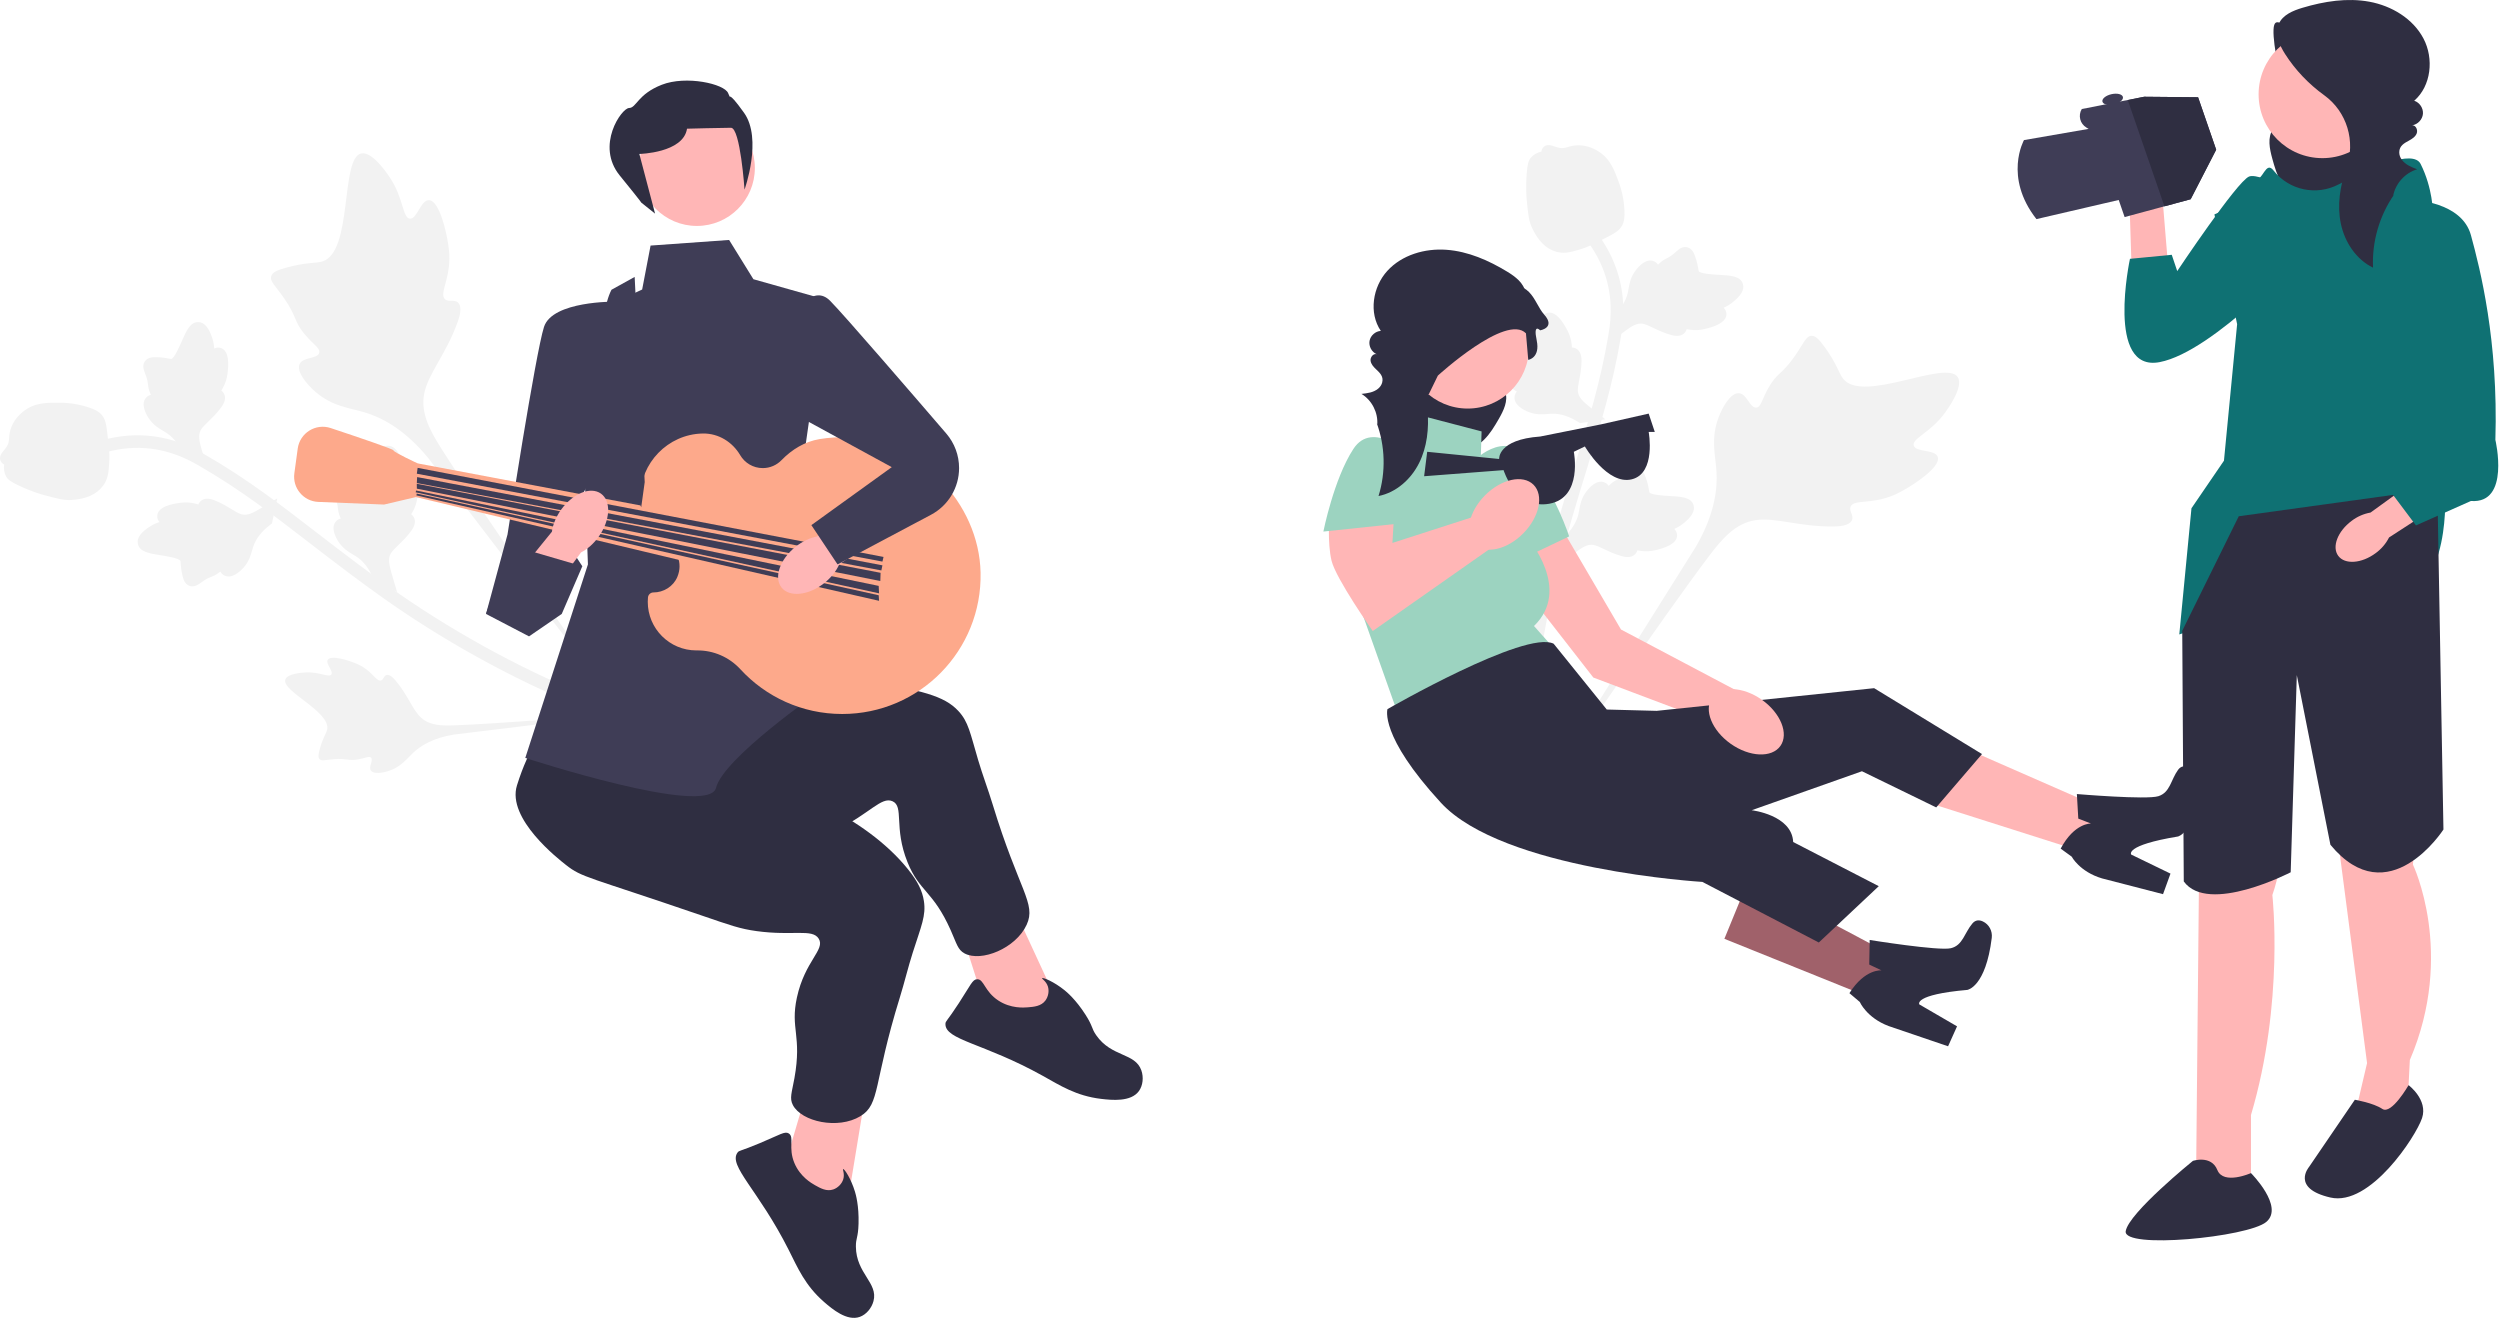
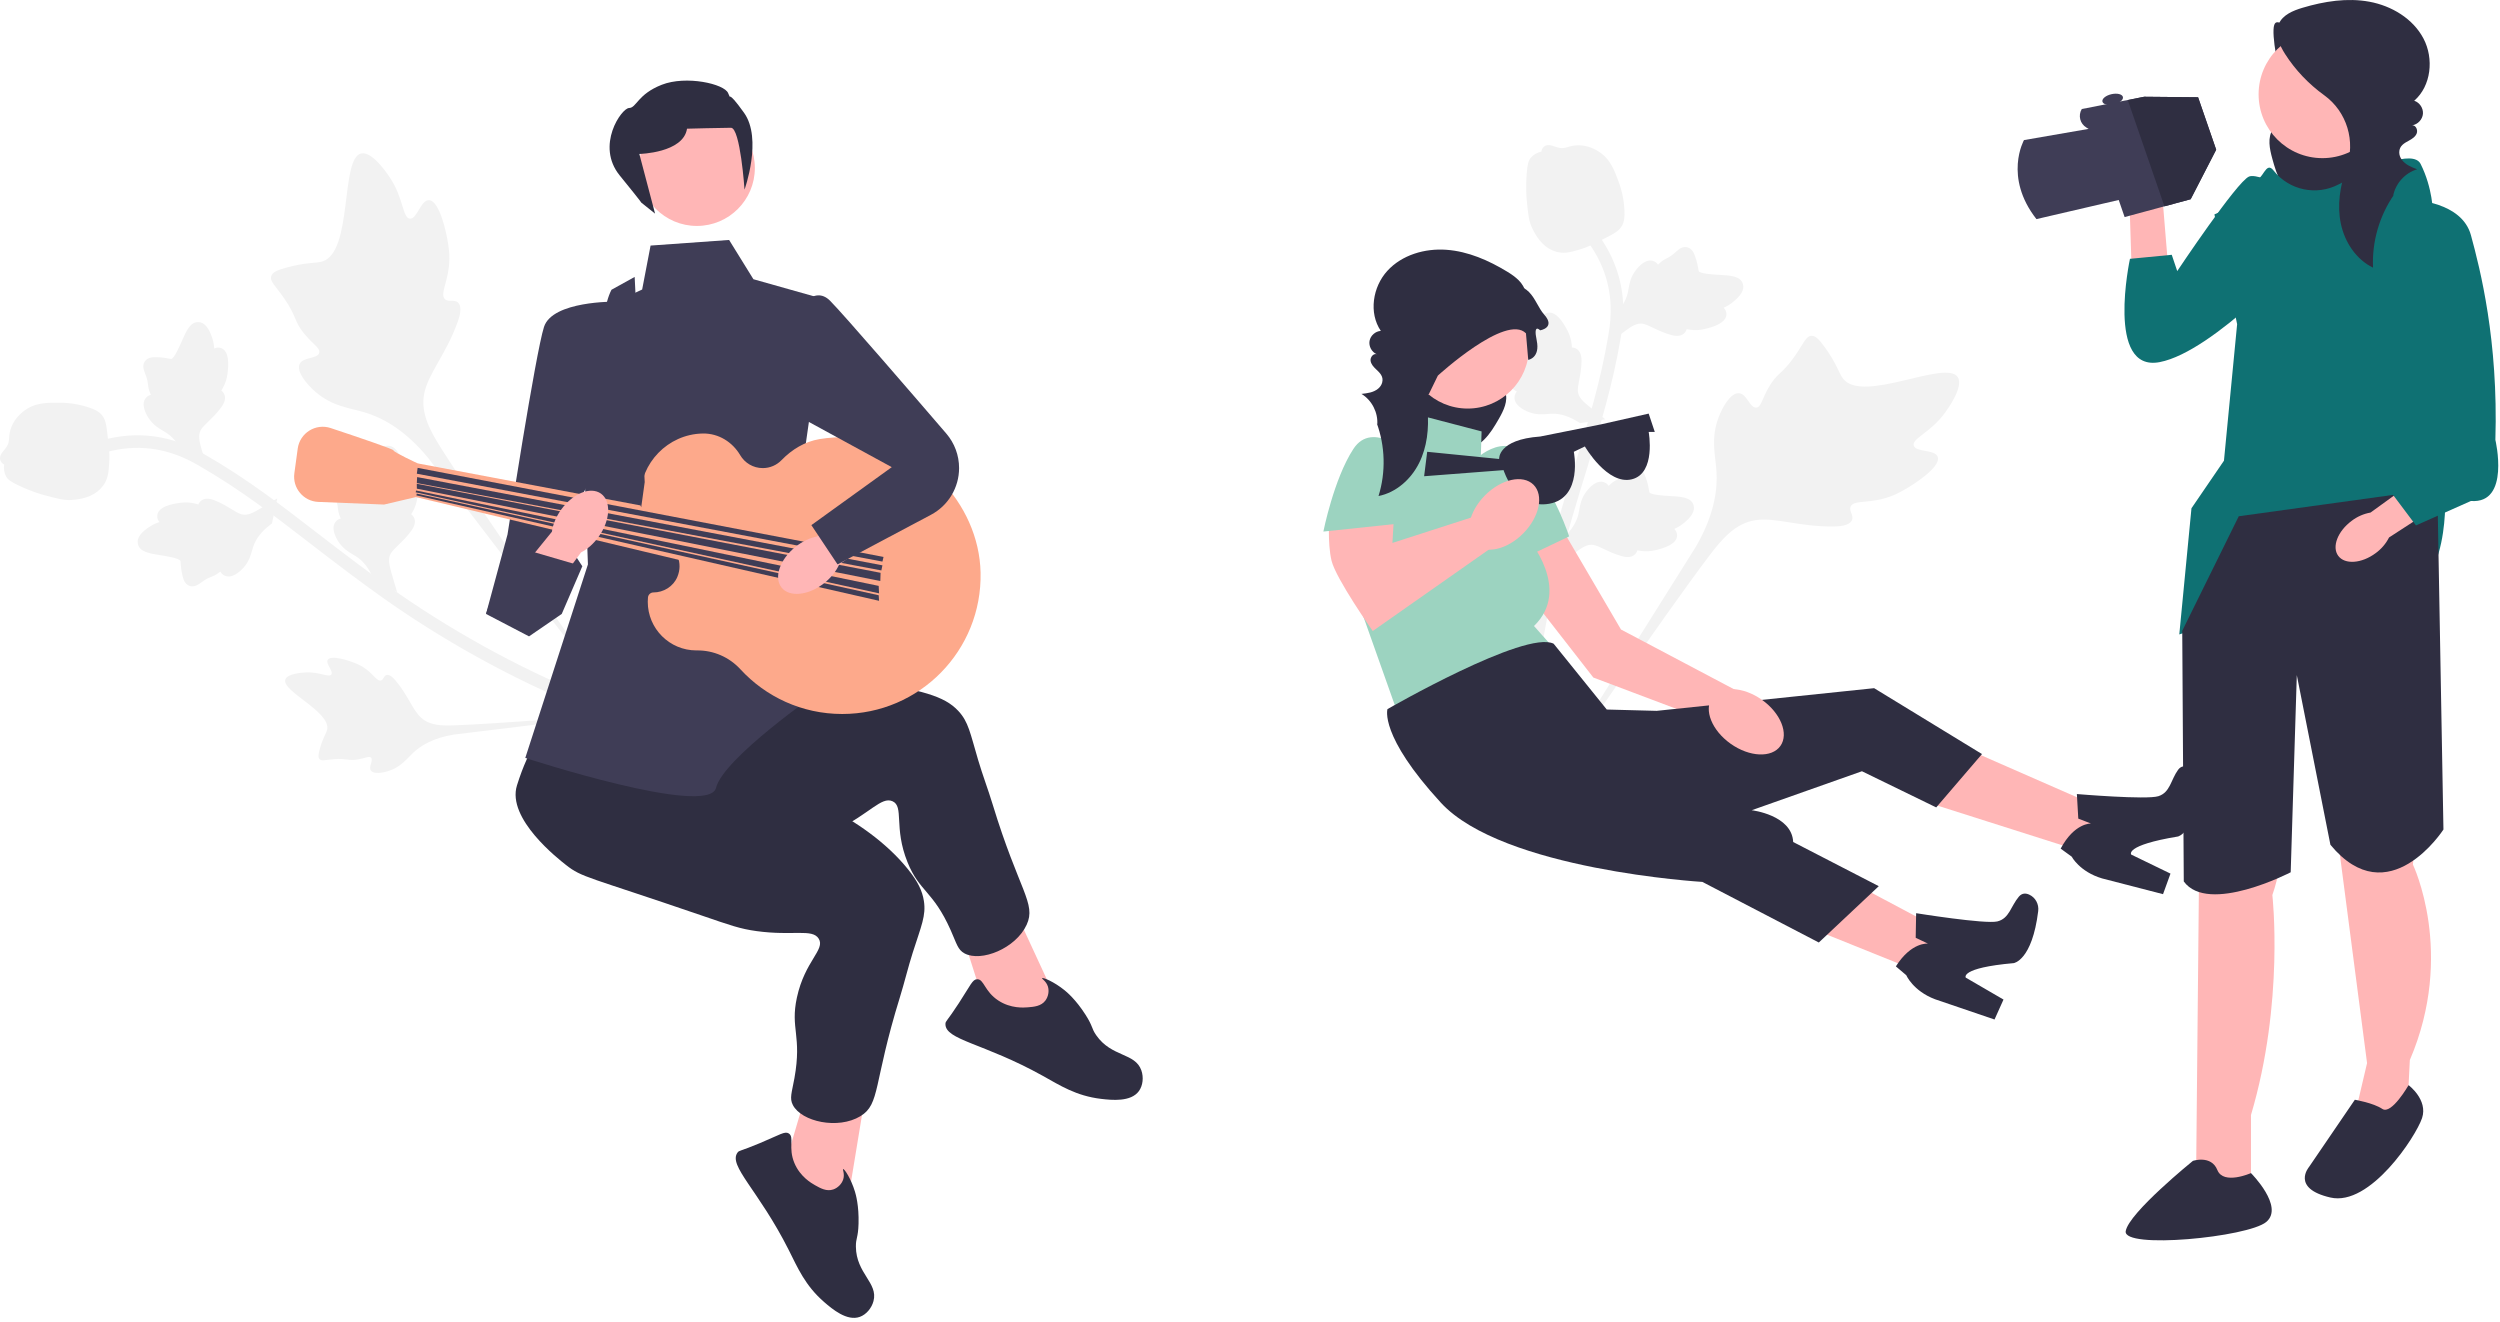
- <svg xmlns="http://www.w3.org/2000/svg" viewBox="0 0 528 279" fill="none">
+ <svg xmlns="http://www.w3.org/2000/svg" width="528" height="279" viewBox="0 0 528 279" fill="none">
  <path d="M409.256 96.517C408.71 94.847 404.575 95.582 404.178 94.089C403.783 92.601 407.75 91.354 410.793 87.161C411.342 86.405 414.8 81.64 413.474 79.636C410.96 75.837 393.469 85.298 389.27 79.989C388.349 78.824 387.97 76.824 385.225 73.101C384.133 71.62 383.432 70.905 382.595 70.926C381.407 70.956 380.982 72.442 379.115 75.134C376.316 79.17 375.306 78.663 373.461 81.971C372.092 84.426 371.93 85.995 370.943 86.087C369.545 86.218 368.968 83.161 367.261 83.043C365.519 82.922 363.776 85.942 362.912 88.302C361.29 92.731 362.294 96.115 362.517 99.489C362.759 103.155 362.191 108.521 358.207 115.409L320.638 175.267C328.706 163.064 351.609 129.789 360.837 117.583C363.501 114.06 366.364 110.522 370.77 109.856C375.012 109.215 380.173 111.314 387.378 111.192C388.219 111.178 390.561 111.108 391.13 109.867C391.601 108.841 390.432 107.949 390.857 106.985C391.428 105.691 393.994 106.246 397.492 105.387C399.959 104.781 401.635 103.78 403.076 102.919C403.51 102.659 409.982 98.739 409.256 96.517Z" fill="#F2F2F2" />
  <path d="M310.854 110.493C309.877 110.279 309.045 112.521 308.197 112.285C307.353 112.05 307.885 109.742 306.705 107.039C306.493 106.551 305.152 103.479 303.786 103.552C301.196 103.69 300.792 115.005 296.975 115.533C296.138 115.649 295.046 115.258 292.427 115.532C291.385 115.64 290.832 115.778 290.601 116.195C290.273 116.786 290.88 117.424 291.662 119.116C292.836 121.655 292.295 122.005 293.387 123.864C294.197 125.245 294.92 125.777 294.68 126.288C294.341 127.012 292.674 126.413 292.124 127.217C291.562 128.037 292.541 129.764 293.45 130.869C295.156 132.943 297.107 133.426 298.827 134.29C300.696 135.229 303.166 137.056 305.397 140.999L323.935 176.709C320.274 169.228 310.551 148.386 307.223 140.336C306.262 138.012 305.352 135.586 306.296 133.231C307.206 130.964 309.725 129.036 311.744 125.465C311.98 125.048 312.621 123.879 312.176 123.241C311.809 122.714 311.033 123.031 310.683 122.543C310.212 121.89 311.225 120.791 311.813 118.826C312.227 117.44 312.219 116.329 312.213 115.374C312.211 115.085 312.154 110.778 310.854 110.493Z" fill="#F2F2F2" />
  <path d="M329.35 119.204L329.933 113.824L330.29 113.486C331.944 111.923 332.978 110.268 333.366 108.564C333.428 108.293 333.476 108.019 333.525 107.74C333.718 106.633 333.958 105.258 335.022 103.83C335.617 103.034 337.192 101.236 338.815 101.864C339.254 102.028 339.549 102.312 339.755 102.613C339.807 102.561 339.859 102.509 339.916 102.453C340.617 101.771 341.108 101.521 341.581 101.281C341.944 101.096 342.319 100.905 342.954 100.398C343.232 100.175 343.455 99.975 343.643 99.806C344.213 99.298 344.941 98.702 345.94 98.938C346.998 99.227 347.361 100.237 347.601 100.905C348.031 102.097 348.164 102.917 348.251 103.46C348.283 103.659 348.319 103.883 348.347 103.955C348.579 104.539 351.486 104.69 352.58 104.753C355.04 104.887 357.167 105.002 357.679 106.686C358.046 107.89 357.281 109.204 355.339 110.695C354.734 111.158 354.129 111.479 353.602 111.718C353.926 112.024 354.185 112.441 354.2 113.008C354.236 114.352 352.858 115.383 350.105 116.078C349.421 116.252 348.501 116.483 347.297 116.425C346.729 116.397 346.233 116.31 345.809 116.229C345.746 116.47 345.63 116.721 345.421 116.959C344.809 117.661 343.819 117.839 342.476 117.444C340.993 117.03 339.821 116.468 338.788 115.974C337.885 115.544 337.106 115.176 336.453 115.076C335.237 114.906 334.104 115.656 332.748 116.655L329.35 119.204Z" fill="#F2F2F2" />
  <path d="M339.048 88.561L333.696 89.362L333.278 89.102C331.347 87.899 329.484 87.318 327.737 87.375C327.459 87.384 327.182 87.407 326.9 87.43C325.781 87.524 324.389 87.64 322.738 86.974C321.817 86.6 319.678 85.533 319.874 83.803C319.922 83.338 320.122 82.979 320.361 82.704C320.297 82.668 320.233 82.63 320.164 82.589C319.327 82.084 318.961 81.672 318.609 81.276C318.338 80.972 318.058 80.657 317.406 80.172C317.12 79.959 316.87 79.794 316.66 79.656C316.023 79.234 315.262 78.68 315.237 77.654C315.248 76.557 316.133 75.95 316.718 75.548C317.762 74.83 318.521 74.493 319.025 74.271C319.209 74.19 319.416 74.098 319.479 74.053C319.985 73.681 319.394 70.83 319.177 69.756C318.683 67.343 318.255 65.255 319.754 64.333C320.826 63.672 322.291 64.079 324.225 65.58C324.827 66.047 325.29 66.551 325.655 67C325.869 66.609 326.207 66.254 326.752 66.094C328.042 65.719 329.389 66.791 330.759 69.278C331.102 69.895 331.559 70.726 331.808 71.906C331.925 72.462 331.967 72.964 331.995 73.394C332.245 73.394 332.517 73.443 332.8 73.584C333.634 73.999 334.058 74.911 334.016 76.311C333.992 77.85 333.746 79.126 333.53 80.251C333.343 81.234 333.185 82.08 333.253 82.738C333.397 83.956 334.41 84.862 335.72 85.92L339.048 88.561Z" fill="#F2F2F2" />
  <path d="M339.77 72.491L340.352 67.111L340.71 66.773C342.363 65.21 343.398 63.555 343.786 61.851C343.847 61.58 343.895 61.306 343.944 61.027C344.138 59.92 344.378 58.545 345.441 57.117C346.037 56.321 347.611 54.523 349.235 55.151C349.673 55.315 349.969 55.599 350.174 55.901C350.226 55.848 350.279 55.796 350.335 55.74C351.037 55.058 351.527 54.808 352 54.568C352.363 54.383 352.738 54.192 353.373 53.685C353.651 53.462 353.874 53.262 354.062 53.094C354.632 52.585 355.361 51.989 356.359 52.225C357.417 52.514 357.78 53.524 358.021 54.192C358.451 55.384 358.583 56.204 358.671 56.747C358.702 56.946 358.739 57.17 358.767 57.242C358.998 57.826 361.906 57.977 363 58.04C365.459 58.174 367.587 58.289 368.099 59.973C368.466 61.178 367.701 62.492 365.758 63.982C365.154 64.446 364.549 64.766 364.022 65.005C364.346 65.311 364.604 65.728 364.62 66.295C364.656 67.639 363.278 68.67 360.525 69.365C359.84 69.539 358.92 69.77 357.716 69.712C357.149 69.684 356.652 69.597 356.229 69.516C356.165 69.757 356.05 70.008 355.841 70.246C355.228 70.948 354.239 71.126 352.895 70.731C351.413 70.317 350.241 69.756 349.207 69.262C348.304 68.831 347.525 68.463 346.872 68.363C345.657 68.193 344.524 68.943 343.168 69.942L339.77 72.491Z" fill="#F2F2F2" />
  <path d="M322.415 175.573L321.468 174.638L320.153 174.499C320.159 174.375 320.151 174.086 320.141 173.634C320.091 171.159 319.934 163.627 320.982 152.053C321.715 143.974 322.939 135.773 324.62 127.675C326.304 119.563 328.052 113.528 329.456 108.677C330.515 105.018 331.585 101.548 332.629 98.168C335.414 89.137 338.045 80.606 339.674 70.875C340.038 68.703 340.795 64.181 339.245 58.844C338.346 55.749 336.806 52.836 334.667 50.188L336.738 48.516C339.098 51.442 340.801 54.668 341.8 58.105C343.518 64.022 342.693 68.949 342.297 71.317C340.639 81.219 337.982 89.832 335.169 98.95C334.131 102.318 333.065 105.773 332.01 109.417C330.619 114.223 328.886 120.206 327.224 128.213C325.562 136.215 324.354 144.315 323.629 152.293C322.594 163.72 322.75 171.14 322.801 173.578C322.827 174.88 322.833 175.152 322.415 175.573Z" fill="#F2F2F2" />
  <path d="M328.989 53.249C328.883 53.226 328.776 53.199 328.669 53.167C326.485 52.555 324.734 50.776 323.461 47.879C322.866 46.517 322.725 45.084 322.445 42.225C322.401 41.784 322.207 39.554 322.446 36.598C322.601 34.667 322.809 33.891 323.334 33.282C323.918 32.603 324.704 32.215 325.535 32.02C325.558 31.764 325.642 31.514 325.808 31.277C326.491 30.293 327.636 30.698 328.256 30.908C328.569 31.02 328.959 31.163 329.398 31.237C330.087 31.356 330.498 31.235 331.121 31.055C331.717 30.881 332.458 30.666 333.482 30.685C335.503 30.712 337 31.621 337.493 31.92C340.091 33.481 340.988 35.972 342.026 38.856C342.233 39.434 342.917 41.523 343.077 44.214C343.192 46.156 342.938 46.95 342.646 47.518C342.05 48.686 341.138 49.228 338.874 50.367C336.508 51.561 335.321 52.158 334.348 52.465C332.084 53.176 330.662 53.623 328.989 53.249Z" fill="#F2F2F2" />
  <path d="M90.607 42.276C88.853 42.203 88.093 46.333 86.555 46.182C85.023 46.031 85.244 41.878 82.383 37.559C81.867 36.78 78.615 31.872 76.273 32.413C71.835 33.437 74.57 53.134 68.126 55.207C66.712 55.662 64.706 55.316 60.258 56.583C58.488 57.087 57.573 57.493 57.3 58.285C56.912 59.408 58.154 60.326 60.022 63.017C62.822 67.054 61.993 67.823 64.445 70.708C66.265 72.851 67.678 73.552 67.419 74.509C67.052 75.864 63.987 75.334 63.278 76.891C62.554 78.481 64.773 81.171 66.68 82.807C70.26 85.877 73.782 86.122 77.02 87.095C80.538 88.153 85.366 90.565 90.422 96.708L133.328 152.864C124.725 141.032 101.58 107.925 93.38 95.007C91.013 91.277 88.702 87.357 89.621 82.997C90.507 78.799 94.281 74.7 96.69 67.909C96.971 67.116 97.726 64.898 96.763 63.93C95.967 63.129 94.722 63.912 93.968 63.176C92.956 62.188 94.374 59.979 94.795 56.401C95.091 53.879 94.741 51.959 94.439 50.307C94.348 49.81 92.943 42.375 90.607 42.276Z" fill="#F2F2F2" />
  <path d="M69.23 139.34C68.687 140.18 70.495 141.745 69.978 142.456C69.462 143.165 67.487 141.858 64.541 142.016C64.01 142.044 60.663 142.224 60.253 143.529C59.475 146.003 69.931 150.344 69.09 154.105C68.905 154.93 68.156 155.815 67.495 158.364C67.232 159.378 67.167 159.944 67.477 160.307C67.916 160.821 68.725 160.476 70.585 160.336C73.374 160.126 73.512 160.755 75.636 160.384C77.213 160.109 77.964 159.618 78.359 160.022C78.918 160.592 77.774 161.944 78.334 162.741C78.905 163.555 80.866 163.242 82.219 162.778C84.759 161.907 85.895 160.249 87.307 158.941C88.841 157.519 91.418 155.846 95.892 155.136L135.833 150.28C127.544 151.089 104.617 152.896 95.91 153.194C93.397 153.28 90.806 153.283 88.931 151.573C87.126 149.927 86.203 146.892 83.565 143.751C83.257 143.384 82.387 142.373 81.634 142.567C81.011 142.726 81.036 143.563 80.457 143.721C79.68 143.933 79.005 142.599 77.371 141.36C76.218 140.487 75.175 140.105 74.277 139.777C74.007 139.678 69.952 138.222 69.23 139.34Z" fill="#F2F2F2" />
  <path d="M83.87 125.068L79.035 122.638L78.843 122.185C77.959 120.089 76.77 118.54 75.31 117.58C75.078 117.427 74.838 117.286 74.594 117.142C73.626 116.574 72.422 115.867 71.457 114.371C70.92 113.534 69.787 111.43 70.944 110.129C71.251 109.776 71.621 109.598 71.975 109.511C71.944 109.445 71.914 109.377 71.88 109.304C71.488 108.408 71.426 107.861 71.366 107.334C71.32 106.929 71.273 106.512 71.02 105.739C70.909 105.4 70.799 105.121 70.707 104.887C70.43 104.175 70.128 103.283 70.698 102.431C71.34 101.541 72.413 101.555 73.123 101.563C74.39 101.578 75.204 101.741 75.744 101.85C75.941 101.89 76.163 101.934 76.241 101.933C76.869 101.921 78.029 99.251 78.471 98.248C79.458 95.991 80.311 94.038 82.067 94.149C83.324 94.227 84.287 95.404 85.003 97.745C85.225 98.474 85.313 99.153 85.353 99.73C85.753 99.534 86.234 99.438 86.771 99.622C88.042 100.059 88.525 101.711 88.211 104.533C88.135 105.235 88.029 106.178 87.553 107.285C87.328 107.807 87.073 108.241 86.848 108.61C87.052 108.753 87.247 108.95 87.397 109.229C87.839 110.048 87.659 111.038 86.819 112.157C85.912 113.401 84.975 114.302 84.151 115.097C83.431 115.792 82.814 116.393 82.491 116.97C81.906 118.048 82.212 119.373 82.672 120.992L83.87 125.068Z" fill="#F2F2F2" />
  <path d="M58.562 105.252L57.437 110.545L57.047 110.846C55.244 112.233 54.047 113.775 53.489 115.431C53.4 115.694 53.325 115.962 53.248 116.235C52.943 117.316 52.565 118.66 51.362 119.973C50.69 120.704 48.941 122.334 47.389 121.545C46.97 121.337 46.705 121.024 46.531 120.704C46.474 120.751 46.416 120.797 46.354 120.848C45.587 121.455 45.074 121.654 44.579 121.845C44.199 121.992 43.807 122.144 43.124 122.585C42.825 122.778 42.583 122.955 42.379 123.103C41.76 123.551 40.975 124.07 40.006 123.734C38.982 123.34 38.723 122.299 38.551 121.609C38.245 120.38 38.196 119.551 38.164 119.001C38.152 118.801 38.139 118.574 38.118 118.499C37.947 117.895 35.07 117.45 33.988 117.277C31.555 116.895 29.449 116.565 29.111 114.838C28.867 113.602 29.762 112.373 31.845 111.087C32.493 110.686 33.128 110.429 33.676 110.245C33.385 109.907 33.17 109.466 33.212 108.9C33.312 107.56 34.788 106.674 37.597 106.261C38.295 106.157 39.234 106.02 40.426 106.2C40.987 106.285 41.473 106.422 41.886 106.546C41.973 106.312 42.114 106.074 42.346 105.858C43.026 105.222 44.029 105.145 45.325 105.674C46.758 106.236 47.867 106.913 48.846 107.509C49.7 108.029 50.438 108.474 51.078 108.64C52.27 108.932 53.473 108.3 54.923 107.444L58.562 105.252Z" fill="#F2F2F2" />
  <path d="M43.764 98.947L38.929 96.517L38.737 96.064C37.853 93.968 36.664 92.419 35.204 91.458C34.972 91.306 34.732 91.165 34.488 91.021C33.52 90.453 32.316 89.746 31.351 88.25C30.814 87.413 29.68 85.309 30.838 84.008C31.145 83.655 31.515 83.477 31.869 83.39C31.838 83.324 31.808 83.256 31.774 83.183C31.382 82.287 31.32 81.74 31.26 81.213C31.214 80.808 31.167 80.39 30.914 79.618C30.803 79.279 30.693 79 30.602 78.766C30.325 78.054 30.022 77.162 30.593 76.31C31.234 75.42 32.307 75.434 33.017 75.442C34.284 75.457 35.098 75.62 35.638 75.729C35.835 75.769 36.057 75.813 36.135 75.812C36.763 75.8 37.923 73.129 38.365 72.127C39.352 69.87 40.205 67.917 41.962 68.028C43.218 68.106 44.181 69.283 44.897 71.624C45.119 72.353 45.207 73.032 45.246 73.609C45.647 73.413 46.128 73.317 46.665 73.501C47.936 73.938 48.419 75.59 48.105 78.412C48.029 79.114 47.923 80.057 47.447 81.164C47.222 81.685 46.967 82.12 46.742 82.489C46.946 82.632 47.141 82.829 47.291 83.108C47.733 83.927 47.553 84.916 46.713 86.036C45.806 87.28 44.87 88.181 44.045 88.976C43.325 89.671 42.708 90.272 42.385 90.849C41.8 91.927 42.106 93.251 42.566 94.871L43.764 98.947Z" fill="#F2F2F2" />
  <path d="M134.234 151.307L133.027 151.866L132.436 153.049C132.323 153 132.049 152.907 131.622 152.757C129.286 151.938 122.176 149.447 111.703 144.411C104.393 140.895 97.14 136.876 90.143 132.464C83.135 128.046 78.095 124.295 74.043 121.281C70.987 119.007 68.111 116.79 65.311 114.628C57.827 108.855 50.758 103.403 42.215 98.469C40.308 97.367 36.338 95.074 30.796 94.656C27.582 94.415 24.314 94.837 21.084 95.912L20.243 93.388C23.811 92.202 27.429 91.737 30.998 92.005C37.142 92.468 41.468 94.967 43.547 96.167C52.241 101.188 59.378 106.694 66.933 112.522C69.724 114.675 72.587 116.883 75.63 119.148C79.644 122.134 84.642 125.852 91.559 130.214C98.472 134.574 105.636 138.542 112.854 142.015C123.196 146.987 130.2 149.441 132.501 150.247C133.73 150.678 133.987 150.768 134.234 151.307Z" fill="#F2F2F2" />
  <path d="M21.964 102.306C21.905 102.397 21.842 102.488 21.775 102.578C20.437 104.409 18.157 105.426 14.998 105.603C13.514 105.684 12.122 105.313 9.346 104.574C8.918 104.461 6.761 103.862 4.076 102.603C2.321 101.781 1.667 101.315 1.281 100.609C0.85 99.825 0.761 98.952 0.87 98.105C0.638 97.995 0.433 97.829 0.269 97.59C-0.413 96.605 0.367 95.675 0.781 95.167C0.996 94.913 1.266 94.598 1.489 94.213C1.842 93.61 1.873 93.182 1.922 92.535C1.969 91.916 2.027 91.147 2.403 90.194C3.137 88.311 4.511 87.228 4.964 86.87C7.337 84.983 9.984 85.016 13.049 85.053C13.663 85.062 15.86 85.153 18.436 85.946C20.294 86.519 20.95 87.035 21.38 87.507C22.265 88.475 22.453 89.519 22.727 92.038C23.016 94.672 23.16 95.993 23.107 97.012C22.98 99.382 22.9 100.87 21.964 102.306Z" fill="#F2F2F2" />
-   <path d="M364.19 198.277L369.358 185.656L406.293 205.281L402.791 213.834L364.19 198.277Z" fill="#A0616A" />
-   <path d="M394.877 198.521L394.785 203.717L397.374 204.946C397.374 204.946 393.889 204.546 390.597 209.758L392.789 211.616C392.789 211.616 394.225 214.933 398.849 216.691L411.433 220.976L413.328 216.763L405.36 212.13C405.36 212.13 404.027 210.084 415.491 209.068C415.491 209.068 419.376 208.531 420.66 198.069C420.837 196.631 420.091 195.217 418.776 194.608C418.05 194.273 417.249 194.236 416.578 195.027C414.869 197.038 414.566 199.656 412.018 200.265C409.47 200.874 394.877 198.521 394.877 198.521Z" fill="#2F2E41" />
+   <path d="M374 192.621L379.168 180L416.102 199.625L412.601 208.177L374 192.621Z" fill="#FFB6B6" />
+   <path d="M404.687 192.865L404.595 198.06L407.184 199.29C407.184 199.29 403.699 198.89 400.407 204.102L402.599 205.959C402.599 205.959 404.035 209.277 408.659 211.034L421.243 215.319L423.138 211.107L415.17 206.474C415.17 206.474 413.837 204.428 425.301 203.411C425.301 203.411 429.185 202.875 430.47 192.412C430.647 190.974 429.901 189.561 428.586 188.952C427.86 188.617 427.059 188.58 426.387 189.37C424.679 191.382 424.376 193.999 421.828 194.608C419.28 195.217 404.687 192.865 404.687 192.865Z" fill="#2F2E41" />
  <path d="M408.014 169.769L412.218 156.795L450.524 173.586L447.676 182.378L408.014 169.769Z" fill="#FFB6B6" />
  <path d="M438.636 167.703L438.935 172.891L441.608 173.923C441.608 173.923 438.104 173.785 435.213 179.231L437.538 180.918C437.538 180.918 439.219 184.118 443.962 185.523L456.833 188.849L458.406 184.506L450.112 180.486C450.112 180.486 448.629 178.545 459.984 176.67C459.984 176.67 463.817 175.843 464.311 165.313C464.379 163.866 463.529 162.512 462.172 162.004C461.423 161.724 460.621 161.748 460.011 162.587C458.459 164.721 458.354 167.354 455.859 168.153C453.364 168.952 438.636 167.703 438.636 167.703Z" fill="#2F2E41" />
  <path d="M317.591 61.834C319.064 63.255 322.852 60.148 322.992 62.189C323.133 64.23 319.624 71.401 318.361 73.01C317.732 73.81 316.962 74.491 316.341 75.296C315.719 76.101 315.241 77.088 315.339 78.1C315.511 79.862 317.293 81.026 317.891 82.692C318.589 84.632 317.554 86.728 316.524 88.513C315.636 90.052 314.714 91.599 313.452 92.85C312.191 94.101 310.535 95.044 308.759 95.103C306.498 95.178 304.45 93.85 302.646 92.485C300.912 91.172 299.226 89.758 297.913 88.024C296.599 86.291 295.671 84.203 295.622 82.028C295.56 79.301 296.893 76.682 298.756 74.689C300.618 72.695 302.982 71.247 305.365 69.919C309.379 67.683 313.543 65.716 317.82 64.036" fill="#2F2E41" />
  <path d="M309.977 86.288C317.125 86.288 322.92 80.493 322.92 73.345C322.92 66.197 317.125 60.402 309.977 60.402C302.829 60.402 297.034 66.197 297.034 73.345C297.034 80.493 302.829 86.288 309.977 86.288Z" fill="#FFB6B6" />
  <path d="M328.904 109.98L342.351 132.951L367.522 146.255L360.982 152.326L336.514 143.097L319.568 121.333L320.941 110.745L328.904 109.98Z" fill="#FFB6B6" />
  <path d="M301.217 88.059L312.911 91.117L312.743 96.733L322.655 113.666C322.655 113.666 332.031 124.415 323.979 132.213L328.899 137.744L295.548 151.659L280.889 110.332L294.259 94.374L301.217 88.059Z" fill="#9CD3C0" />
  <path d="M310.656 97.955C310.656 97.955 317.715 89.897 323.196 97.344C328.676 104.79 331.406 113.286 331.406 113.286L318.474 119.454L310.656 97.955Z" fill="#9CD3C0" />
  <path d="M293.035 149.765C293.035 149.765 322.184 132.982 328.128 135.952L339.348 149.852L349.886 150.132L395.816 145.343L418.595 159.259L408.928 170.526L393.241 162.886L369.957 171.121C369.957 171.121 378.45 172.104 378.72 177.834L396.796 187.16L384.134 199.058L359.538 186.259C359.538 186.259 317.394 183.753 304.313 169.53C291.232 155.306 293.035 149.765 293.035 149.765Z" fill="#2F2E41" />
  <path d="M301.767 83.249L303.677 79.328C303.677 79.328 318.097 66.121 322.283 70.399L322.762 76.007C322.762 76.007 325.339 75.62 324.55 71.876C323.76 68.133 325.278 69.768 325.278 69.768C325.278 69.768 328.604 69.223 326.144 66.457C323.684 63.691 323.658 58.379 315.249 60.778C310.579 62.11 304.738 64.992 300.469 67.291C295.677 69.872 294.204 76.201 297.581 80.469C298.591 81.744 299.946 82.773 301.767 83.249Z" fill="#2F2E41" />
  <path d="M376.024 157.541C377.841 154.973 376.088 150.607 372.107 147.79C368.126 144.974 363.426 144.772 361.609 147.34C359.791 149.908 361.545 154.274 365.526 157.091C369.507 159.908 374.207 160.109 376.024 157.541Z" fill="#FFB6B6" />
  <path d="M348.2 87.353L349.49 91.225H348.2C348.2 91.225 349.813 99.935 344.651 101.226C339.489 102.516 334.726 94.29 334.726 94.29L332.392 95.419C332.392 95.419 334.327 105.097 327.23 106.387C320.132 107.678 317.552 99.29 317.552 99.29L300.776 100.581L301.421 95.419L316.619 96.938C316.619 96.938 316.261 92.838 325.294 92.193L338.199 89.612L348.2 87.353Z" fill="#2F2E41" />
  <path d="M294.488 107.697L294.081 114.665L316.486 107.438L316.673 114.505L289.92 133.277C289.92 133.277 282.142 122.238 281.222 118.418C280.303 114.598 280.782 108.711 280.782 108.711L294.488 107.697Z" fill="#FFB6B6" />
  <path d="M297.848 96.199C297.848 96.199 289.964 88.478 285.828 94.824C281.692 101.17 279.497 112.268 279.497 112.268L295.867 110.537L297.848 96.199Z" fill="#9CD3C0" />
  <path d="M290.732 89.262C292.565 94.195 292.712 99.737 291.145 104.761C294.878 104.023 298.001 101.216 299.705 97.813C301.408 94.41 301.817 90.475 301.502 86.682L301.492 86.569C300.998 80.87 304.248 75.496 309.581 73.428C313.178 72.034 316.52 69.978 319.356 67.362C320.957 65.885 322.506 63.912 322.161 61.761C321.843 59.779 320.038 58.419 318.323 57.377C314.406 54.996 310.08 53.093 305.509 52.756C300.938 52.418 296.084 53.828 292.996 57.215C289.908 60.603 289.046 66.102 291.63 69.888C290.486 69.953 289.447 70.876 289.247 72.005C289.048 73.134 289.708 74.357 290.76 74.811C290.052 74.598 289.383 75.43 289.463 76.165C289.543 76.901 290.093 77.488 290.63 77.996C291.396 78.72 292.252 79.492 291.92 80.777C291.787 81.293 291.473 81.744 291.064 82.084C290.072 82.908 288.779 83.058 287.537 83.191C289.742 84.52 291.089 87.153 290.875 89.719" fill="#2F2E41" />
  <path d="M321.714 112.649C325.142 109.18 326.106 104.575 323.868 102.364C321.63 100.153 317.037 101.172 313.61 104.641C310.182 108.11 309.218 112.715 311.456 114.926C313.694 117.137 318.287 116.118 321.714 112.649Z" fill="#FFB6B6" />
  <path d="M485.855 6.325C483.997 7.368 481 3.241 480.321 5.26C479.642 7.279 481.287 15.425 482.136 17.379C482.558 18.35 483.154 19.239 483.568 20.213C483.982 21.188 484.204 22.308 483.838 23.302C483.201 25.031 481.1 25.735 480.058 27.254C478.844 29.024 479.334 31.409 479.902 33.478C480.391 35.262 480.912 37.063 481.853 38.655C482.794 40.248 484.213 41.634 485.986 42.161C488.244 42.832 490.657 42.035 492.834 41.135C494.926 40.269 496.996 39.288 498.776 37.888C500.556 36.488 502.041 34.63 502.663 32.453C503.443 29.722 502.791 26.733 501.44 24.235C500.089 21.736 498.09 19.655 496.039 17.69C492.585 14.38 488.909 11.302 485.044 8.483" fill="#2F2E41" />
  <path d="M513.474 146.457L509.602 182.589C509.602 182.589 518.635 201.301 508.957 223.883L508.312 236.788L497.343 235.497L499.924 224.529L494.117 180.008L489.601 147.747L513.474 146.457Z" fill="#FFB6B6" />
  <path d="M482.502 145.811C482.502 145.811 485.083 174.2 479.921 189.04C479.921 189.04 482.502 211.623 475.405 235.496V253.27L463.791 250.981L464.436 184.524L461.21 148.391L482.502 145.811Z" fill="#FFB6B6" />
  <path d="M480.231 36.079C483.502 40.199 489.269 41.393 493.923 38.941C500.566 35.44 509.636 31.428 511.239 34.634C513.82 39.795 513.82 44.805 513.82 44.805L516.401 104.963C516.401 104.963 517.691 129.252 501.561 127.108C485.43 124.964 460.267 133.997 460.267 133.997L462.837 107.347L469.7 97.299L472.481 68.472L467.687 45.28L473.494 42.699C473.494 42.699 474.139 38.182 476.074 38.182C478.01 38.182 478.478 33.844 480.179 36.013L480.231 36.079Z" fill="#0F7173" />
  <path d="M514.766 103.227L516.056 175.192C516.056 175.192 504.442 193.258 492.183 178.418L485.086 142.585L483.795 184.225C483.795 184.225 466.374 193.258 461.213 186.161L460.89 133.229L472.826 109.034L514.766 103.227Z" fill="#2F2E41" />
  <path d="M508.692 229.184C508.692 229.184 512.828 232.27 511.538 236.141C510.247 240.013 500.569 254.853 492.181 252.917C483.793 250.982 487.664 246.465 487.664 246.465L497.343 232.27C497.343 232.27 501.214 232.915 503.15 234.206C505.085 235.496 508.692 229.184 508.692 229.184Z" fill="#2F2E41" />
  <path d="M475.404 247.756C475.404 247.756 482.501 254.853 478.63 258.079C474.758 261.305 448.304 263.886 448.95 260.015C449.595 256.144 463.144 245.175 463.144 245.175C463.144 245.175 467.016 243.884 468.306 247.11C469.597 250.337 475.404 247.756 475.404 247.756Z" fill="#2F2E41" />
  <path d="M490.492 33.399C497.934 33.399 503.967 27.366 503.967 19.924C503.967 12.482 497.934 6.449 490.492 6.449C483.05 6.449 477.017 12.482 477.017 19.924C477.017 27.366 483.05 33.399 490.492 33.399Z" fill="#FFB6B6" />
  <path d="M505.683 41.026C502.538 45.512 500.93 51.056 501.185 56.529C497.619 54.801 495.212 51.152 494.393 47.275C493.574 43.398 494.199 39.328 495.515 35.591C495.528 35.553 495.542 35.516 495.555 35.479C497.554 29.869 495.697 23.6 490.869 20.113C487.613 17.761 484.789 14.81 482.622 11.427C481.398 9.518 480.358 7.122 481.273 5.047C482.115 3.134 484.291 2.24 486.293 1.642C490.865 0.276 495.724 -0.501 500.417 0.363C505.11 1.228 509.628 3.927 511.846 8.152C514.064 12.377 513.483 18.143 509.882 21.275C511.018 21.642 511.821 22.846 511.725 24.035C511.628 25.225 510.642 26.283 509.462 26.463C510.232 26.435 510.686 27.449 510.411 28.169C510.137 28.889 509.429 29.335 508.754 29.706C507.792 30.233 506.726 30.785 506.722 32.167C506.72 32.721 506.917 33.259 507.24 33.709C508.022 34.8 509.285 35.291 510.501 35.753C507.93 36.51 505.879 38.808 505.419 41.449" fill="#2F2E41" />
  <path d="M501.733 116.828C498.772 119.026 495.238 119.281 493.839 117.396C492.44 115.512 493.707 112.203 496.669 110.004C497.84 109.109 499.208 108.508 500.659 108.251L513.322 99.094L517.492 105.127L504.566 113.514C503.9 114.829 502.929 115.965 501.733 116.828Z" fill="#FFB6B6" />
  <path d="M509.711 42.254C509.711 42.254 519.925 42.577 521.861 49.674C523.797 56.771 527.668 71.899 527.023 92.904C527.023 92.904 530.249 106.453 521.861 105.808L510.247 110.97L502.504 100.646L508.957 92.904L509.711 42.254Z" fill="#0F7173" />
  <path d="M222.96 210.881L213.304 190.002L202.591 195.389L208.61 214.261L219.354 219.51L222.96 210.881Z" fill="#FFB6B6" />
  <path d="M146.746 151.138C147.606 151.525 150.222 153.087 153.439 152.56C155.634 152.2 157.109 151.031 157.597 150.666C163.646 146.136 182.075 142.259 195.877 146.508C199.002 147.471 200.903 148.546 202.405 150.159C204.535 152.447 204.887 154.767 206.583 160.512C207.511 163.655 208.683 166.721 209.638 169.855C215.231 188.204 218.9 190.789 216.832 195.303C214.537 200.312 207.22 203.243 203.713 201.362C202.277 200.592 202.063 199.328 200.792 196.472C197.064 188.097 194.193 188.383 191.659 182.082C188.701 174.726 190.994 170.309 188.479 169.215C186.145 168.201 183.724 171.805 176.751 175.262C173.561 176.843 171.505 177.359 165.189 179.08C140.593 185.781 139.937 186.631 135.566 186.312C133.653 186.172 120.079 185.18 117.584 178.221C113.68 167.33 138.995 147.644 146.746 151.138Z" fill="#2F2E41" />
  <path d="M217.088 212.745C218.379 212.64 219.89 212.516 220.786 211.319C221.392 210.509 221.626 209.329 221.315 208.346C220.956 207.211 219.996 206.738 220.093 206.594C220.24 206.375 222.574 207.308 224.848 209.148C225.277 209.495 227.212 211.095 229.256 214.303C230.895 216.874 230.464 217.12 231.523 218.643C234.774 223.317 239.737 222.299 241.056 226.07C241.565 227.525 241.383 229.271 240.539 230.435C238.845 232.774 234.785 232.347 232.575 232.086C227.255 231.459 223.85 229.226 220.19 227.19C207.743 220.27 199.586 219.666 199.677 216.246C199.695 215.599 199.983 215.757 202.513 211.859C205.01 208.013 205.386 206.846 206.363 206.814C207.834 206.765 207.884 209.377 210.858 211.318C213.493 213.039 216.251 212.814 217.088 212.745Z" fill="#2F2E41" />
  <path d="M179.327 252.071L183.061 229.372L171.172 227.814L165.555 246.81L171.498 257.186L179.327 252.071Z" fill="#FFB6B6" />
  <path d="M148.521 159.84C149.015 160.644 150.303 163.406 153.261 164.776C155.279 165.711 157.156 165.572 157.765 165.544C165.314 165.191 182.741 172.332 191.774 183.599C193.82 186.15 194.789 188.107 195.126 190.286C195.604 193.375 194.592 195.492 192.77 201.198C191.773 204.32 191.021 207.515 190.051 210.645C184.376 228.968 185.96 233.167 181.714 235.741C177.002 238.597 169.302 236.913 167.456 233.388C166.7 231.945 167.233 230.779 167.785 227.701C169.403 218.679 166.867 217.303 168.308 210.666C169.991 202.918 174.369 200.551 172.902 198.233C171.541 196.084 167.513 197.707 159.803 196.651C156.274 196.168 154.284 195.441 148.091 193.318C123.977 185.051 122.956 185.387 119.519 182.668C118.015 181.478 106.983 172.933 109.183 165.875C119.274 133.504 144.069 152.598 148.521 159.84Z" fill="#2F2E41" />
  <path d="M172.131 250.313C173.259 250.951 174.578 251.697 175.991 251.21C176.948 250.88 177.805 250.035 178.099 249.047C178.439 247.906 177.91 246.976 178.071 246.911C178.316 246.812 179.724 248.895 180.572 251.694C180.732 252.223 181.435 254.632 181.325 258.435C181.237 261.482 180.743 261.445 180.764 263.299C180.829 268.992 185.507 270.937 184.481 274.798C184.085 276.288 182.954 277.63 181.602 278.12C178.887 279.103 175.767 276.47 174.085 275.014C170.035 271.507 168.472 267.747 166.586 264.008C160.174 251.292 153.763 246.212 155.758 243.434C156.136 242.908 156.286 243.201 160.568 241.396C164.795 239.615 165.761 238.861 166.587 239.383C167.832 240.168 166.407 242.358 167.777 245.635C168.992 248.538 171.4 249.9 172.131 250.313Z" fill="#2F2E41" />
  <path d="M137.401 51.864L153.988 50.68L159.122 58.973L174.524 63.317L168.798 103.402L173.05 146.067C173.05 146.067 152.803 160.074 151.224 166.393C149.644 172.712 110.941 160.074 110.941 160.074L124.171 119.199L122.986 87.21L119.432 68.649L135.624 61.145L137.401 51.864Z" fill="#3F3D56" />
  <path d="M129.895 63.712C129.895 63.712 116.678 63.514 114.894 69.043C113.111 74.572 107.187 112.88 107.187 112.88L102.645 129.664L122.984 119.594L118.64 112.891L132.857 85.63L129.895 63.712Z" fill="#3F3D56" />
  <path d="M137.982 125.125C140.167 125.127 142.199 123.868 143.049 121.854C143.691 120.331 143.63 118.87 143.15 117.618C143.304 117.554 143.458 117.487 143.616 117.43C143.383 117.336 143.157 117.229 142.931 117.123C142.144 115.554 140.635 114.415 138.837 114.138C136.61 111.753 135.241 108.557 135.227 105.039C135.198 97.79 141.079 91.734 148.326 91.56C148.383 91.559 148.44 91.558 148.497 91.557C151.743 91.52 154.687 93.335 156.331 96.133C157.29 97.766 159.063 98.862 161.095 98.862C162.65 98.862 164.053 98.219 165.056 97.185C167.24 94.932 169.976 93.256 173.072 92.741C175.106 92.403 177.21 92.276 179.363 92.383C194.102 93.116 206.782 106.179 207.097 120.932C207.447 137.364 194.232 150.795 177.879 150.795C169.37 150.795 161.714 147.156 156.375 141.352C154.005 138.775 150.683 137.331 147.182 137.367C147.146 137.367 147.111 137.368 147.075 137.368C141.404 137.368 136.807 132.77 136.807 127.1C136.807 126.785 136.822 126.474 136.852 126.168C136.907 125.594 137.406 125.124 137.982 125.125Z" fill="#FDA98B" />
  <path d="M186.567 116.435L88.23 97.873L87.835 104.982L185.382 128.282L186.567 116.435Z" fill="#FDA98B" />
  <path d="M89.415 99.057L88.23 97.872C88.23 97.872 83.096 95.503 83.096 95.108C83.096 94.861 75.515 92.293 69.843 90.406C66.675 89.352 63.33 91.437 62.879 94.745L62.168 99.958C61.743 103.074 64.094 105.88 67.237 106.005L81.121 106.561L87.835 104.981L89.415 99.057Z" fill="#FDA98B" />
  <path d="M186.369 118.608L186.604 117.624L88.205 98.812L88.033 100.047L186.369 118.608Z" fill="#3F3D56" />
  <path d="M186.144 120.476L186.369 119.398L88.098 100.76L88.033 102.021L186.144 120.476Z" fill="#3F3D56" />
  <path d="M185.923 122.715L185.979 120.978L88.024 102.178L88.037 103.206L185.923 122.715Z" fill="#3F3D56" />
  <path d="M185.655 125.314L185.578 123.741L87.876 103.594L87.792 103.979L185.655 125.314Z" fill="#3F3D56" />
  <path d="M185.656 126.891L185.581 125.716L88.026 104.246L87.939 104.631L185.656 126.891Z" fill="#3F3D56" />
  <path d="M129.148 61.196L134.041 58.486L136.163 101.824L135.423 107.155C135.423 107.155 123.07 73.093 129.148 61.196Z" fill="#3F3D56" />
  <path d="M147.182 47.718C153.943 47.718 159.424 42.237 159.424 35.475C159.424 28.714 153.943 23.232 147.182 23.232C140.42 23.232 134.939 28.714 134.939 35.475C134.939 42.237 140.42 47.718 147.182 47.718Z" fill="#FFB6B6" />
  <path d="M135.423 42.782L138.35 45.118L135.028 32.514C135.028 32.514 144.309 32.316 145.099 27.182C145.099 27.182 152.405 26.985 154.38 26.985C156.354 26.985 157.245 40.05 157.245 40.05C157.245 40.05 161.093 29.354 157.144 23.825C153.195 18.296 154.577 21.653 153.787 19.678C152.997 17.704 144.901 15.888 139.767 17.901C134.633 19.915 134.436 22.785 132.856 22.811C131.277 22.838 125.748 30.736 130.882 37.055C136.016 43.374 135.423 42.782 135.423 42.782Z" fill="#2F2E41" />
  <path d="M174.116 123.123C175.568 121.965 176.637 120.576 177.24 119.202L191.76 109.045L186.725 102.277L172.537 113.309C171.064 113.592 169.472 114.326 168.021 115.484C164.706 118.129 163.383 121.983 165.066 124.093C166.75 126.202 170.801 125.768 174.116 123.123Z" fill="#FFB6B6" />
  <path d="M118.488 107.672C117.411 109.184 116.765 110.814 116.563 112.3L105.396 126.059L112.099 131.181L122.705 116.673C124.043 115.996 125.372 114.852 126.449 113.34C128.909 109.885 129.121 105.816 126.922 104.251C124.724 102.685 120.948 104.217 118.488 107.672Z" fill="#FFB6B6" />
  <path d="M168.201 65.884C168.201 65.884 171.755 59.96 175.309 63.515C178.122 66.327 193.546 84.224 199.861 91.572C201.603 93.598 202.559 96.18 202.559 98.852C202.559 102.984 200.277 106.78 196.627 108.718L176.889 119.199L171.36 110.906L188.342 98.663L162.277 84.446L168.201 65.884Z" fill="#3F3D56" />
  <path d="M105.789 120.474L102.645 129.664L111.729 134.403L118.64 129.664L122.984 119.594L110.149 115.842" fill="#3F3D56" />
  <path d="M448.227 35.814C447.86 31.956 449.552 28.639 452.008 28.406C454.463 28.172 456.751 31.11 457.118 34.969C457.286 36.509 457.082 38.066 456.525 39.511L457.877 55.877L450.183 56.348L449.667 40.164C448.847 38.85 448.353 37.358 448.227 35.814Z" fill="#FFB6B6" />
  <path d="M490.144 43.576C490.144 43.576 477.574 36.182 474.987 37.291C472.399 38.4 459.83 57.254 459.83 57.254L458.674 53.813L449.848 54.666C449.848 54.666 444.672 78.696 456.133 76.478C467.593 74.26 486.447 53.557 486.447 53.557L490.144 43.576Z" fill="#0F7173" />
  <path d="M430.096 46.275L447.474 42.235L448.719 45.845L457.126 43.575L462.671 42.076L468.056 31.615L464.235 20.54L452.857 20.434L449.378 21.118L439.673 23.027C438.852 24.386 439.3 26.154 440.671 26.957L441.12 27.22L427.466 29.585C427.466 29.585 423.105 37.346 430.096 46.275Z" fill="#3F3D56" />
  <path d="M449.379 21.118L457.127 43.575L462.671 42.076L468.057 31.615L464.236 20.54L452.858 20.434L449.379 21.118Z" fill="#2F2E41" />
  <path d="M446.436 22.053C447.632 21.789 448.494 21.089 448.362 20.491C448.23 19.893 447.153 19.623 445.957 19.888C444.761 20.152 443.898 20.852 444.031 21.45C444.163 22.048 445.24 22.318 446.436 22.053Z" fill="#3F3D56" />
</svg>
